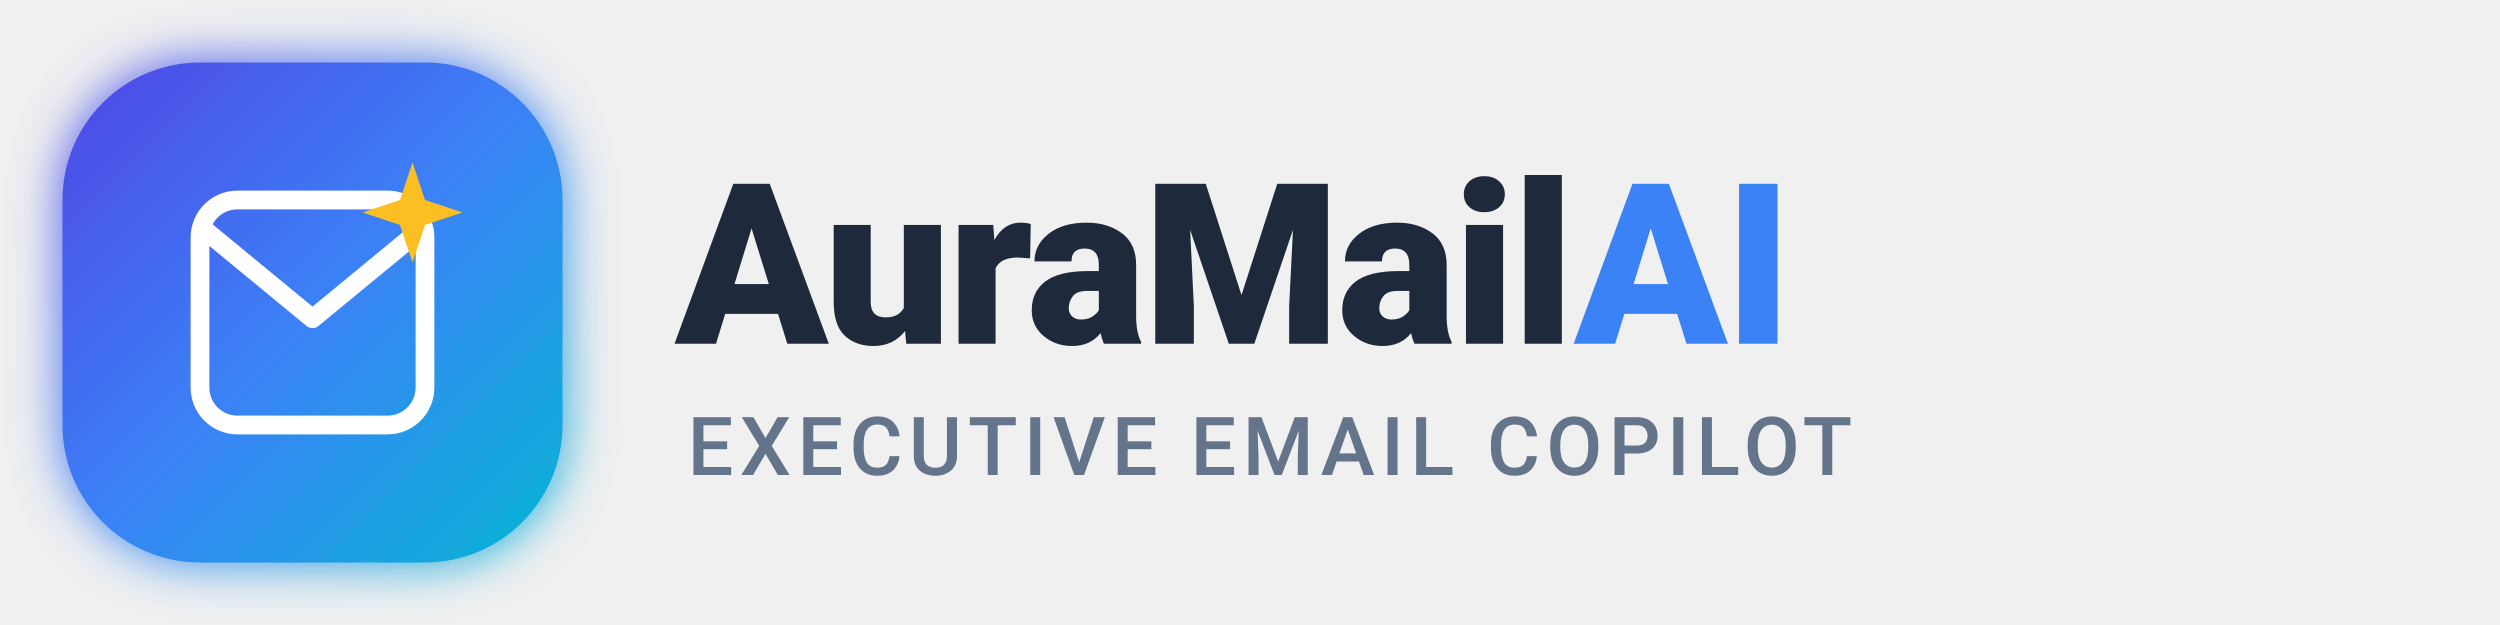
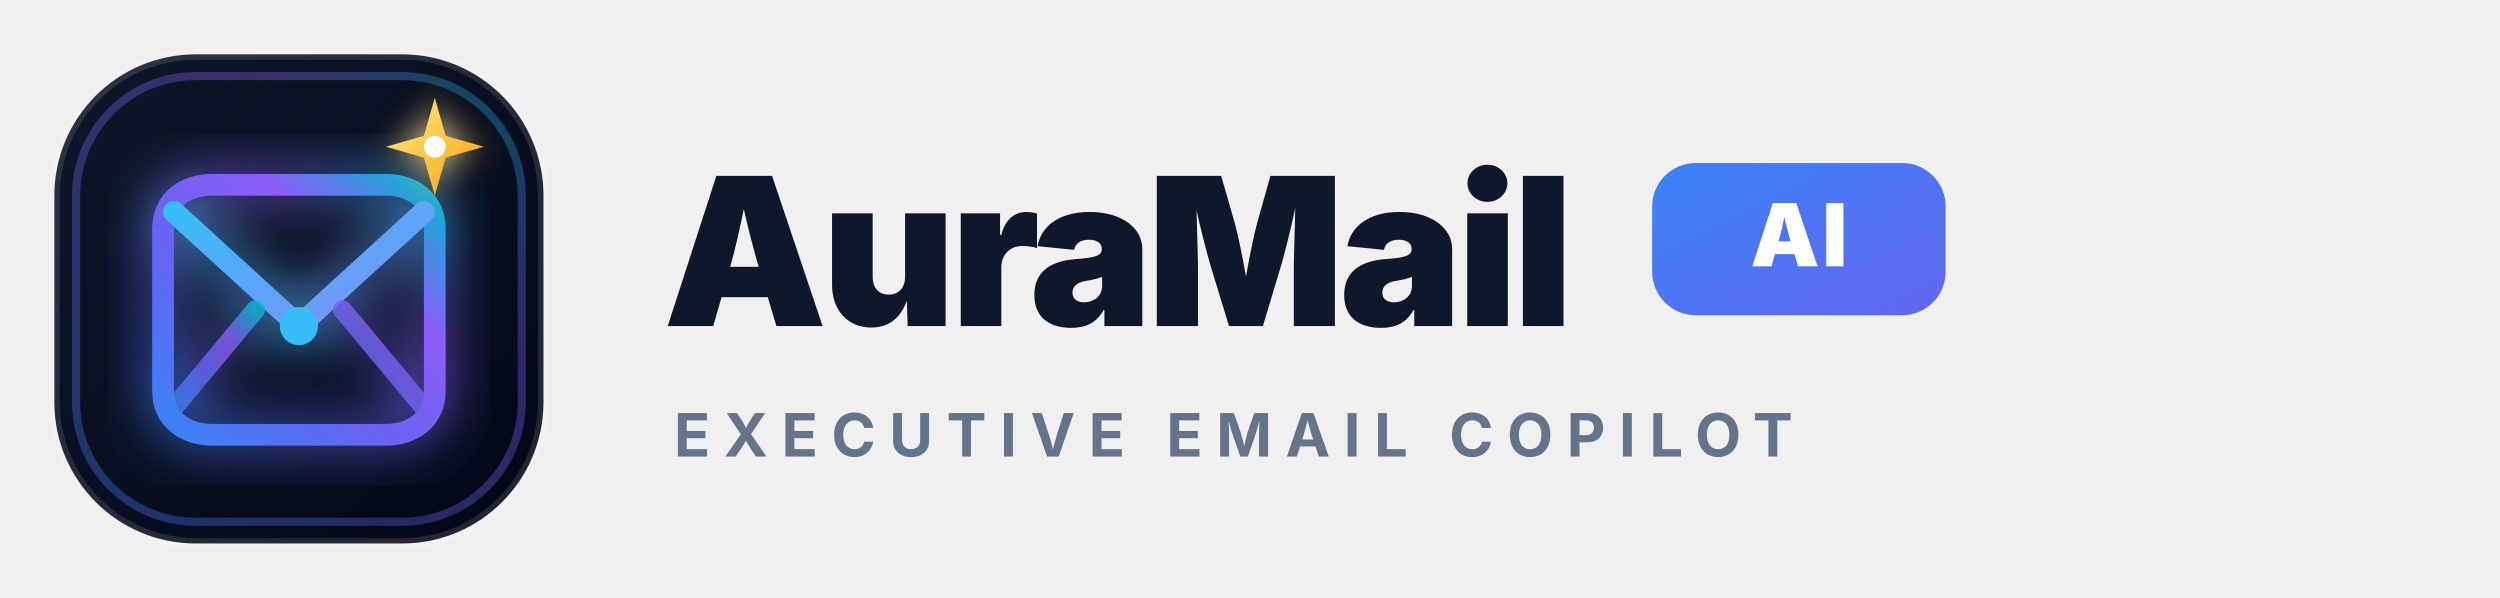
- <svg xmlns="http://www.w3.org/2000/svg" viewBox="0 0 400 100" width="400" height="100">
+ <svg xmlns="http://www.w3.org/2000/svg" viewBox="0 0 460 110" width="460" height="110">
  <defs>
-     <linearGradient id="auramailGrad" x1="0%" y1="0%" x2="100%" y2="100%">
-       <stop offset="0%" stop-color="#4f46e5" />
-       <stop offset="50%" stop-color="#3b82f6" />
+     <linearGradient id="logoBgGrad" x1="0%" y1="0%" x2="100%" y2="100%">
+       <stop offset="0%" stop-color="#0f172a" />
+       <stop offset="100%" stop-color="#020617" />
+     </linearGradient>
+     <linearGradient id="logoRibbonGrad" x1="0%" y1="100%" x2="100%" y2="0%">
+       <stop offset="0%" stop-color="#3b82f6" />
+       <stop offset="35%" stop-color="#6366f1" />
+       <stop offset="70%" stop-color="#8b5cf6" />
      <stop offset="100%" stop-color="#06b6d4" />
    </linearGradient>
-     <filter id="glow" x="-20%" y="-20%" width="140%" height="140%">
-       <feGaussianBlur stdDeviation="4" result="blur" />
+     <linearGradient id="logoFlapGrad" x1="0%" y1="0%" x2="100%" y2="100%">
+       <stop offset="0%" stop-color="#38bdf8" />
+       <stop offset="100%" stop-color="#818cf8" />
+     </linearGradient>
+     <linearGradient id="logoStarGrad" x1="0%" y1="0%" x2="100%" y2="100%">
+       <stop offset="0%" stop-color="#fef08a" />
+       <stop offset="100%" stop-color="#f59e0b" />
+     </linearGradient>
+     <linearGradient id="brandTextGrad" x1="0%" y1="0%" x2="100%" y2="0%">
+       <stop offset="0%" stop-color="#0f172a" />
+       <stop offset="100%" stop-color="#1e293b" />
+     </linearGradient>
+     <linearGradient id="aiBadgeGrad" x1="0%" y1="0%" x2="100%" y2="100%">
+       <stop offset="0%" stop-color="#3b82f6" />
+       <stop offset="100%" stop-color="#6366f1" />
+     </linearGradient>
+     <filter id="logoGlow" x="-20%" y="-20%" width="140%" height="140%">
+       <feGaussianBlur stdDeviation="5" result="blur" />
+       <feComposite in="SourceGraphic" in2="blur" operator="over" />
+     </filter>
+     <filter id="starGlowFull" x="-30%" y="-30%" width="160%" height="160%">
+       <feGaussianBlur stdDeviation="3" result="blur" />
      <feComposite in="SourceGraphic" in2="blur" operator="over" />
    </filter>
  </defs>
  <g transform="translate(10, 10)">
-     <rect width="80" height="80" rx="22" fill="url(#auramailGrad)" filter="url(#glow)" />
-     <path d="M22 28 C22 24.68 24.68 22 28 22 L52 22 C55.32 22 58 24.68 58 28 L58 52 C58 55.32 55.32 58 52 58 L28 58 C24.68 58 22 55.32 22 52 Z" fill="none" stroke="#ffffff" stroke-width="3" stroke-linecap="round" stroke-linejoin="round" />
-     <polyline points="23,27 40,41 57,27" fill="none" stroke="#ffffff" stroke-width="3" stroke-linecap="round" stroke-linejoin="round" />
-     <path d="M56 16 L58 22 L64 24 L58 26 L56 32 L54 26 L48 24 L54 22 Z" fill="#fbbf24" />
+     <rect x="0" y="0" width="90" height="90" rx="26" fill="url(#logoBgGrad)" stroke="rgba(255,255,255,0.12)" stroke-width="2" />
+     <rect x="4" y="4" width="82" height="82" rx="22" fill="none" stroke="url(#logoRibbonGrad)" stroke-width="1.5" stroke-opacity="0.35" />
+     <g filter="url(#logoGlow)">
+       <path d="M20 32 C20 27 24 24 29 24 L61 24 C66 24 70 27 70 32 L70 62 C70 67 66 70 61 70 L29 70 C24 70 20 67 20 62 Z" fill="none" stroke="url(#logoRibbonGrad)" stroke-width="4" stroke-linecap="round" stroke-linejoin="round" />
+       <path d="M22 29 L45 50 L68 29" fill="none" stroke="url(#logoFlapGrad)" stroke-width="4" stroke-linecap="round" stroke-linejoin="round" />
+       <path d="M22 65 L37 47" fill="none" stroke="url(#logoRibbonGrad)" stroke-width="3.5" stroke-linecap="round" stroke-opacity="0.8" />
+       <path d="M68 65 L53 47" fill="none" stroke="url(#logoRibbonGrad)" stroke-width="3.5" stroke-linecap="round" stroke-opacity="0.8" />
+       <circle cx="45" cy="50" r="3.5" fill="#38bdf8" />
+     </g>
+     <g filter="url(#starGlowFull)" transform="translate(60, 8)">
+       <path d="M10 0 L12 7 L19 9 L12 11 L10 18 L8 11 L1 9 L8 7 Z" fill="url(#logoStarGrad)" />
+       <circle cx="10" cy="9" r="2" fill="#ffffff" />
+     </g>
  </g>
-   <text x="108" y="55" font-family="-apple-system, BlinkMacSystemFont, 'Segoe UI', Roboto, 'Inter', sans-serif" font-weight="800" font-size="36" fill="#1e293b" letter-spacing="-0.5">
-     AuraMail<tspan fill="#3b82f6"> AI</tspan>
-   </text>
-   <text x="110" y="76" font-family="-apple-system, BlinkMacSystemFont, 'Segoe UI', Roboto, 'Inter', sans-serif" font-weight="500" font-size="13" fill="#64748b" letter-spacing="1">
-     EXECUTIVE EMAIL COPILOT
-   </text>
+   <g transform="translate(122, 16)">
+     <text x="0" y="44" font-family="-apple-system, BlinkMacSystemFont, 'Inter', 'Segoe UI', Roboto, sans-serif" font-weight="900" font-size="38" fill="#0f172a" letter-spacing="-1">
+       AuraMail
+     </text>
+     <g transform="translate(182, 14)">
+       <rect x="0" y="0" width="54" height="28" rx="8" fill="url(#aiBadgeGrad)" />
+       <text x="27" y="19" font-family="-apple-system, BlinkMacSystemFont, 'Inter', 'Segoe UI', Roboto, sans-serif" font-weight="900" font-size="16" fill="#ffffff" text-anchor="middle" letter-spacing="0.5">
+         AI
+       </text>
+     </g>
+     <text x="2" y="68" font-family="-apple-system, BlinkMacSystemFont, 'Inter', 'Segoe UI', Roboto, sans-serif" font-weight="700" font-size="11" fill="#64748b" letter-spacing="2.5">
+       EXECUTIVE EMAIL COPILOT
+     </text>
+   </g>
</svg>
